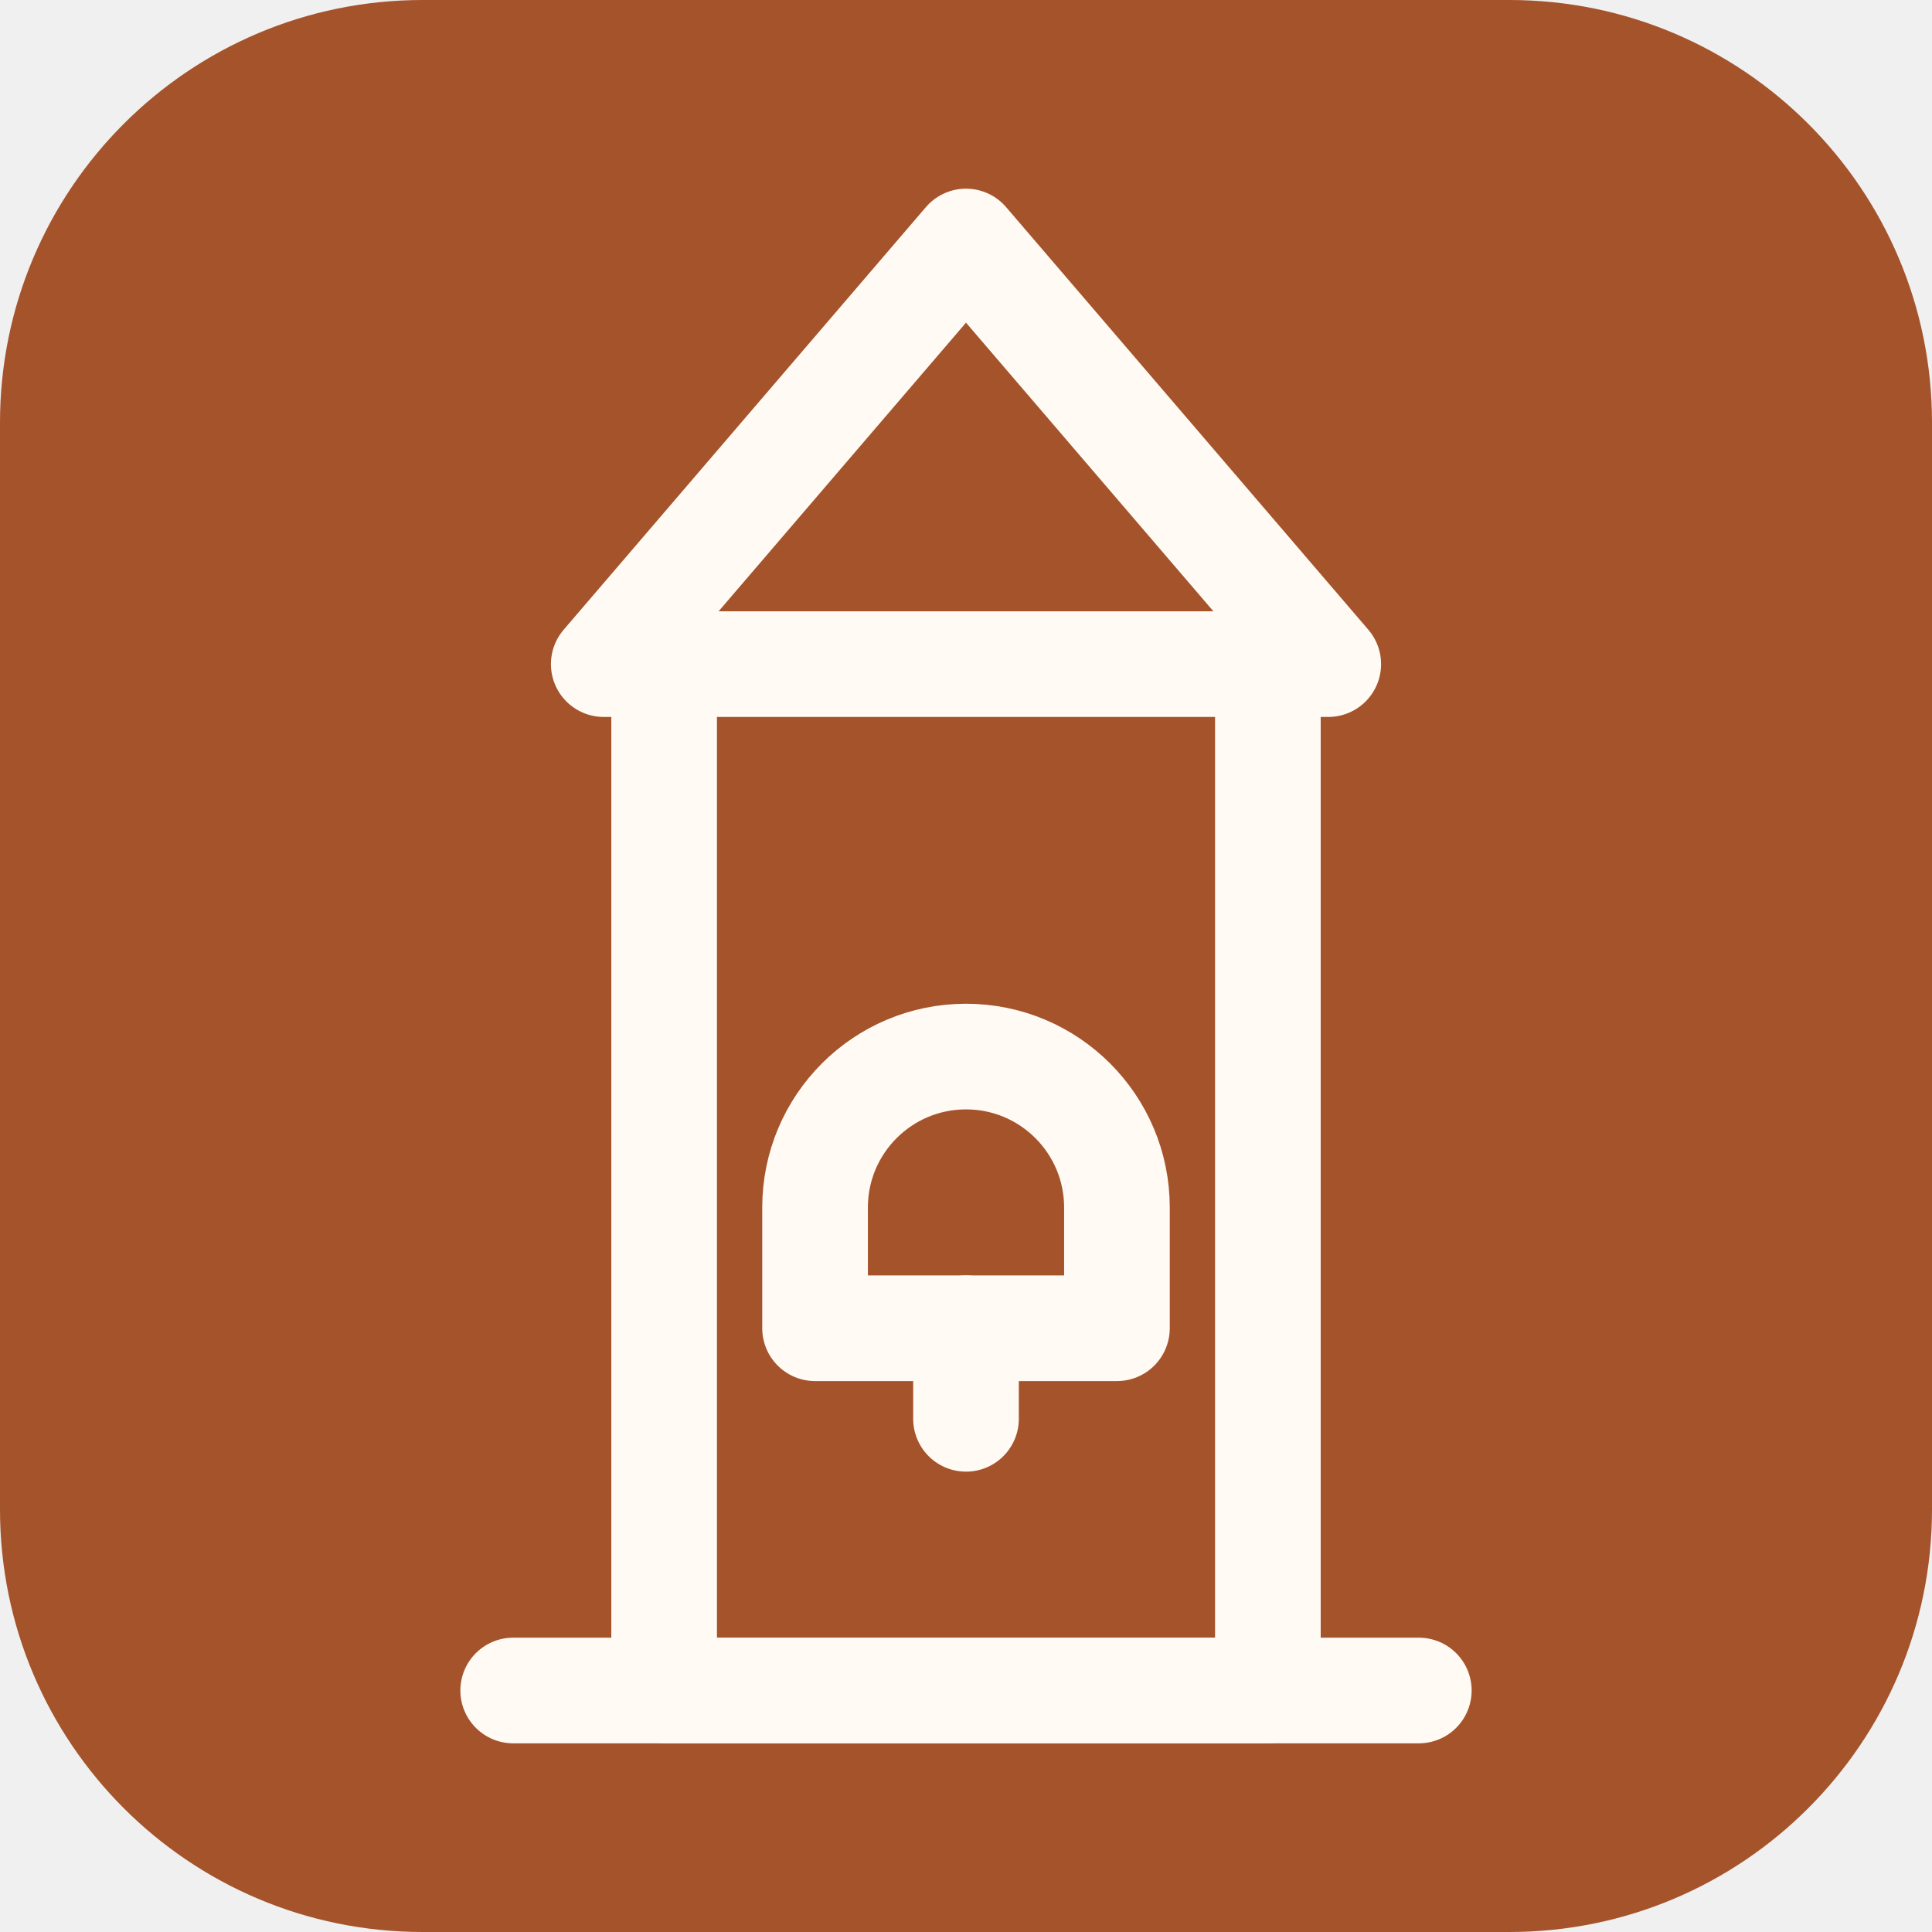
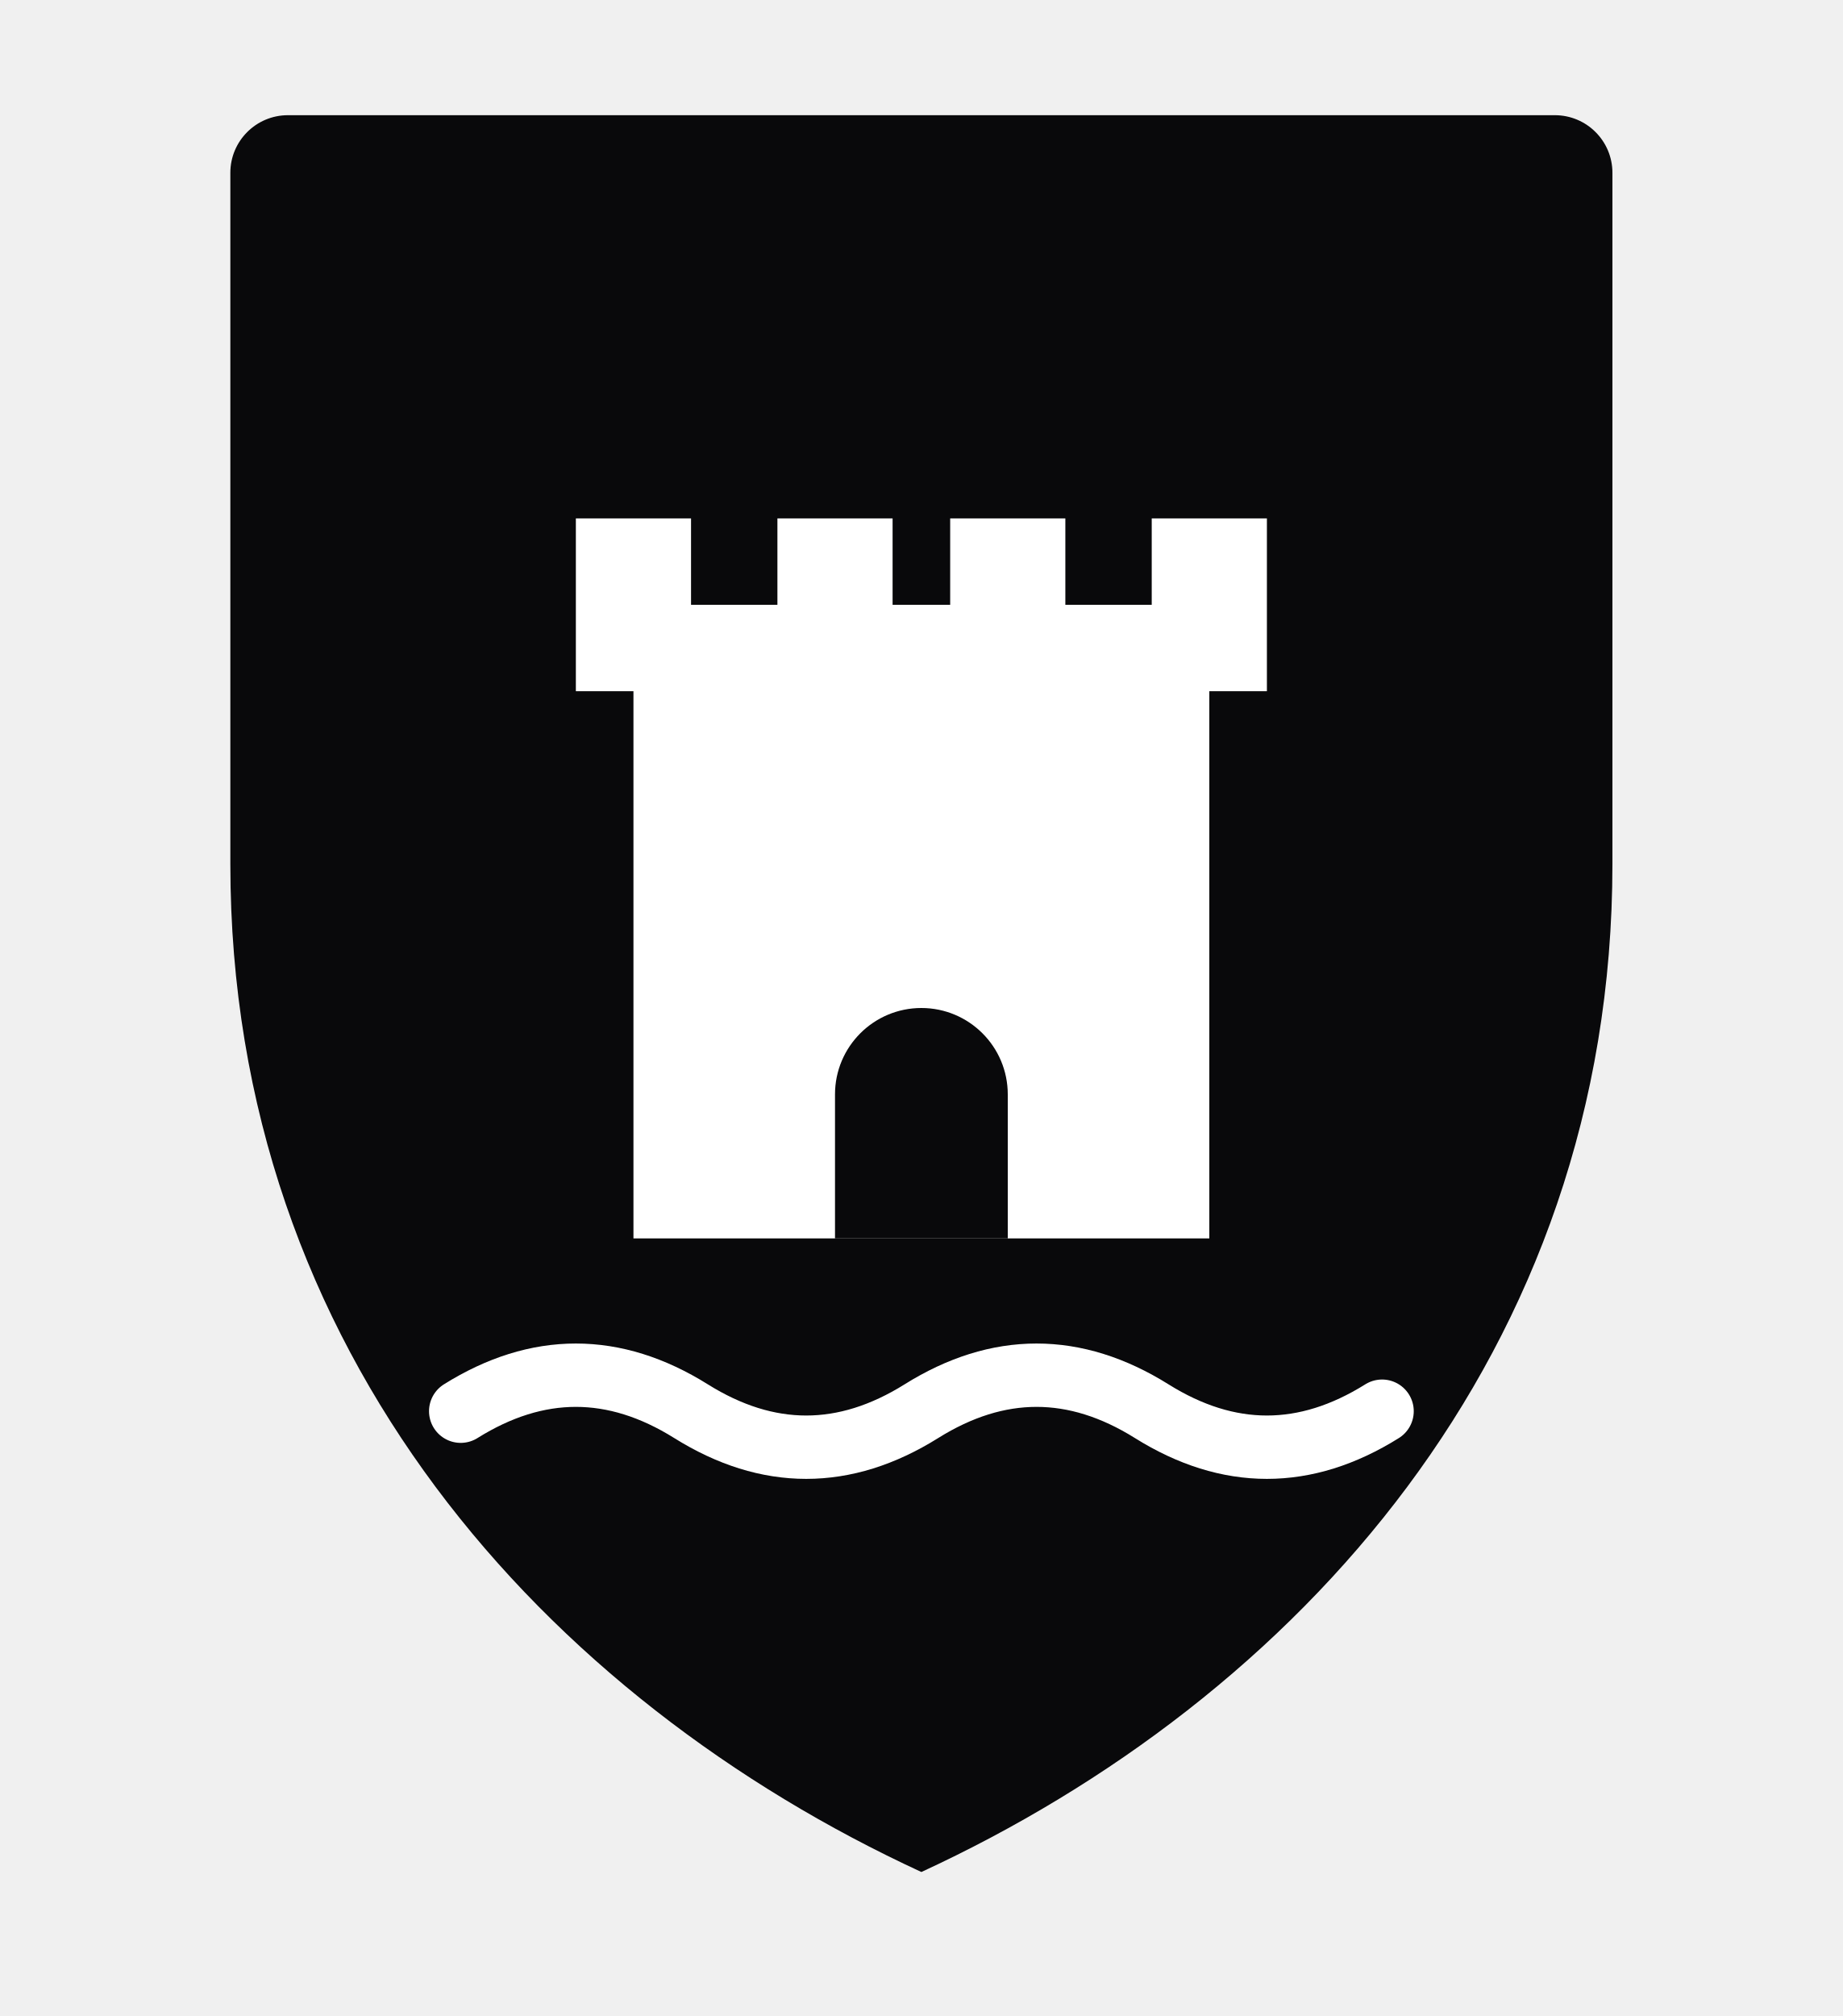
- <svg xmlns="http://www.w3.org/2000/svg" width="64" height="64" viewBox="0 0 64 64">
-   <rect width="64" height="64" rx="14" fill="#a4532b" />
-   <g fill="none" stroke="#fffaf3" stroke-width="3.5" stroke-linejoin="round" stroke-linecap="round">
-     <path d="M32 8 20 22h24z" />
-     <path d="M22 22v34h20V22" />
-     <path d="M27 40a5 5 0 0 1 10 0v4H27z" />
-     <path d="M32 44v3" />
-     <path d="M17 56h30" />
-   </g>
+ <svg xmlns="http://www.w3.org/2000/svg" viewBox="0 0 64 70">
+   <style>.f{fill:#09090b}.t{fill:#fff}@media (prefers-color-scheme:dark){.f{fill:#fafafa}.t{fill:#09090b}}</style>
+   <path class="f" d="M8 6a2 2 0 0 1 2-2h44a2 2 0 0 1 2 2v24c0 17-11 29-24 35C19 59 8 47 8 30Z" />
+   <path class="t" d="M22 43V24h-2v-6h4v3h3v-3h4v3h2v-3h4v3h3v-3h4v6h-2v19Z" />
+   <path class="f" d="M29 43v-5a3 3 0 0 1 6 0v5Z" />
+   <path d="M16 49q4-2.5 8 0t8 0t8 0t8 0" fill="none" stroke="#fff" stroke-width="2.2" stroke-linecap="round" class="w" />
+   <style>@media (prefers-color-scheme:dark){.w{stroke:#09090b}}</style>
</svg>
